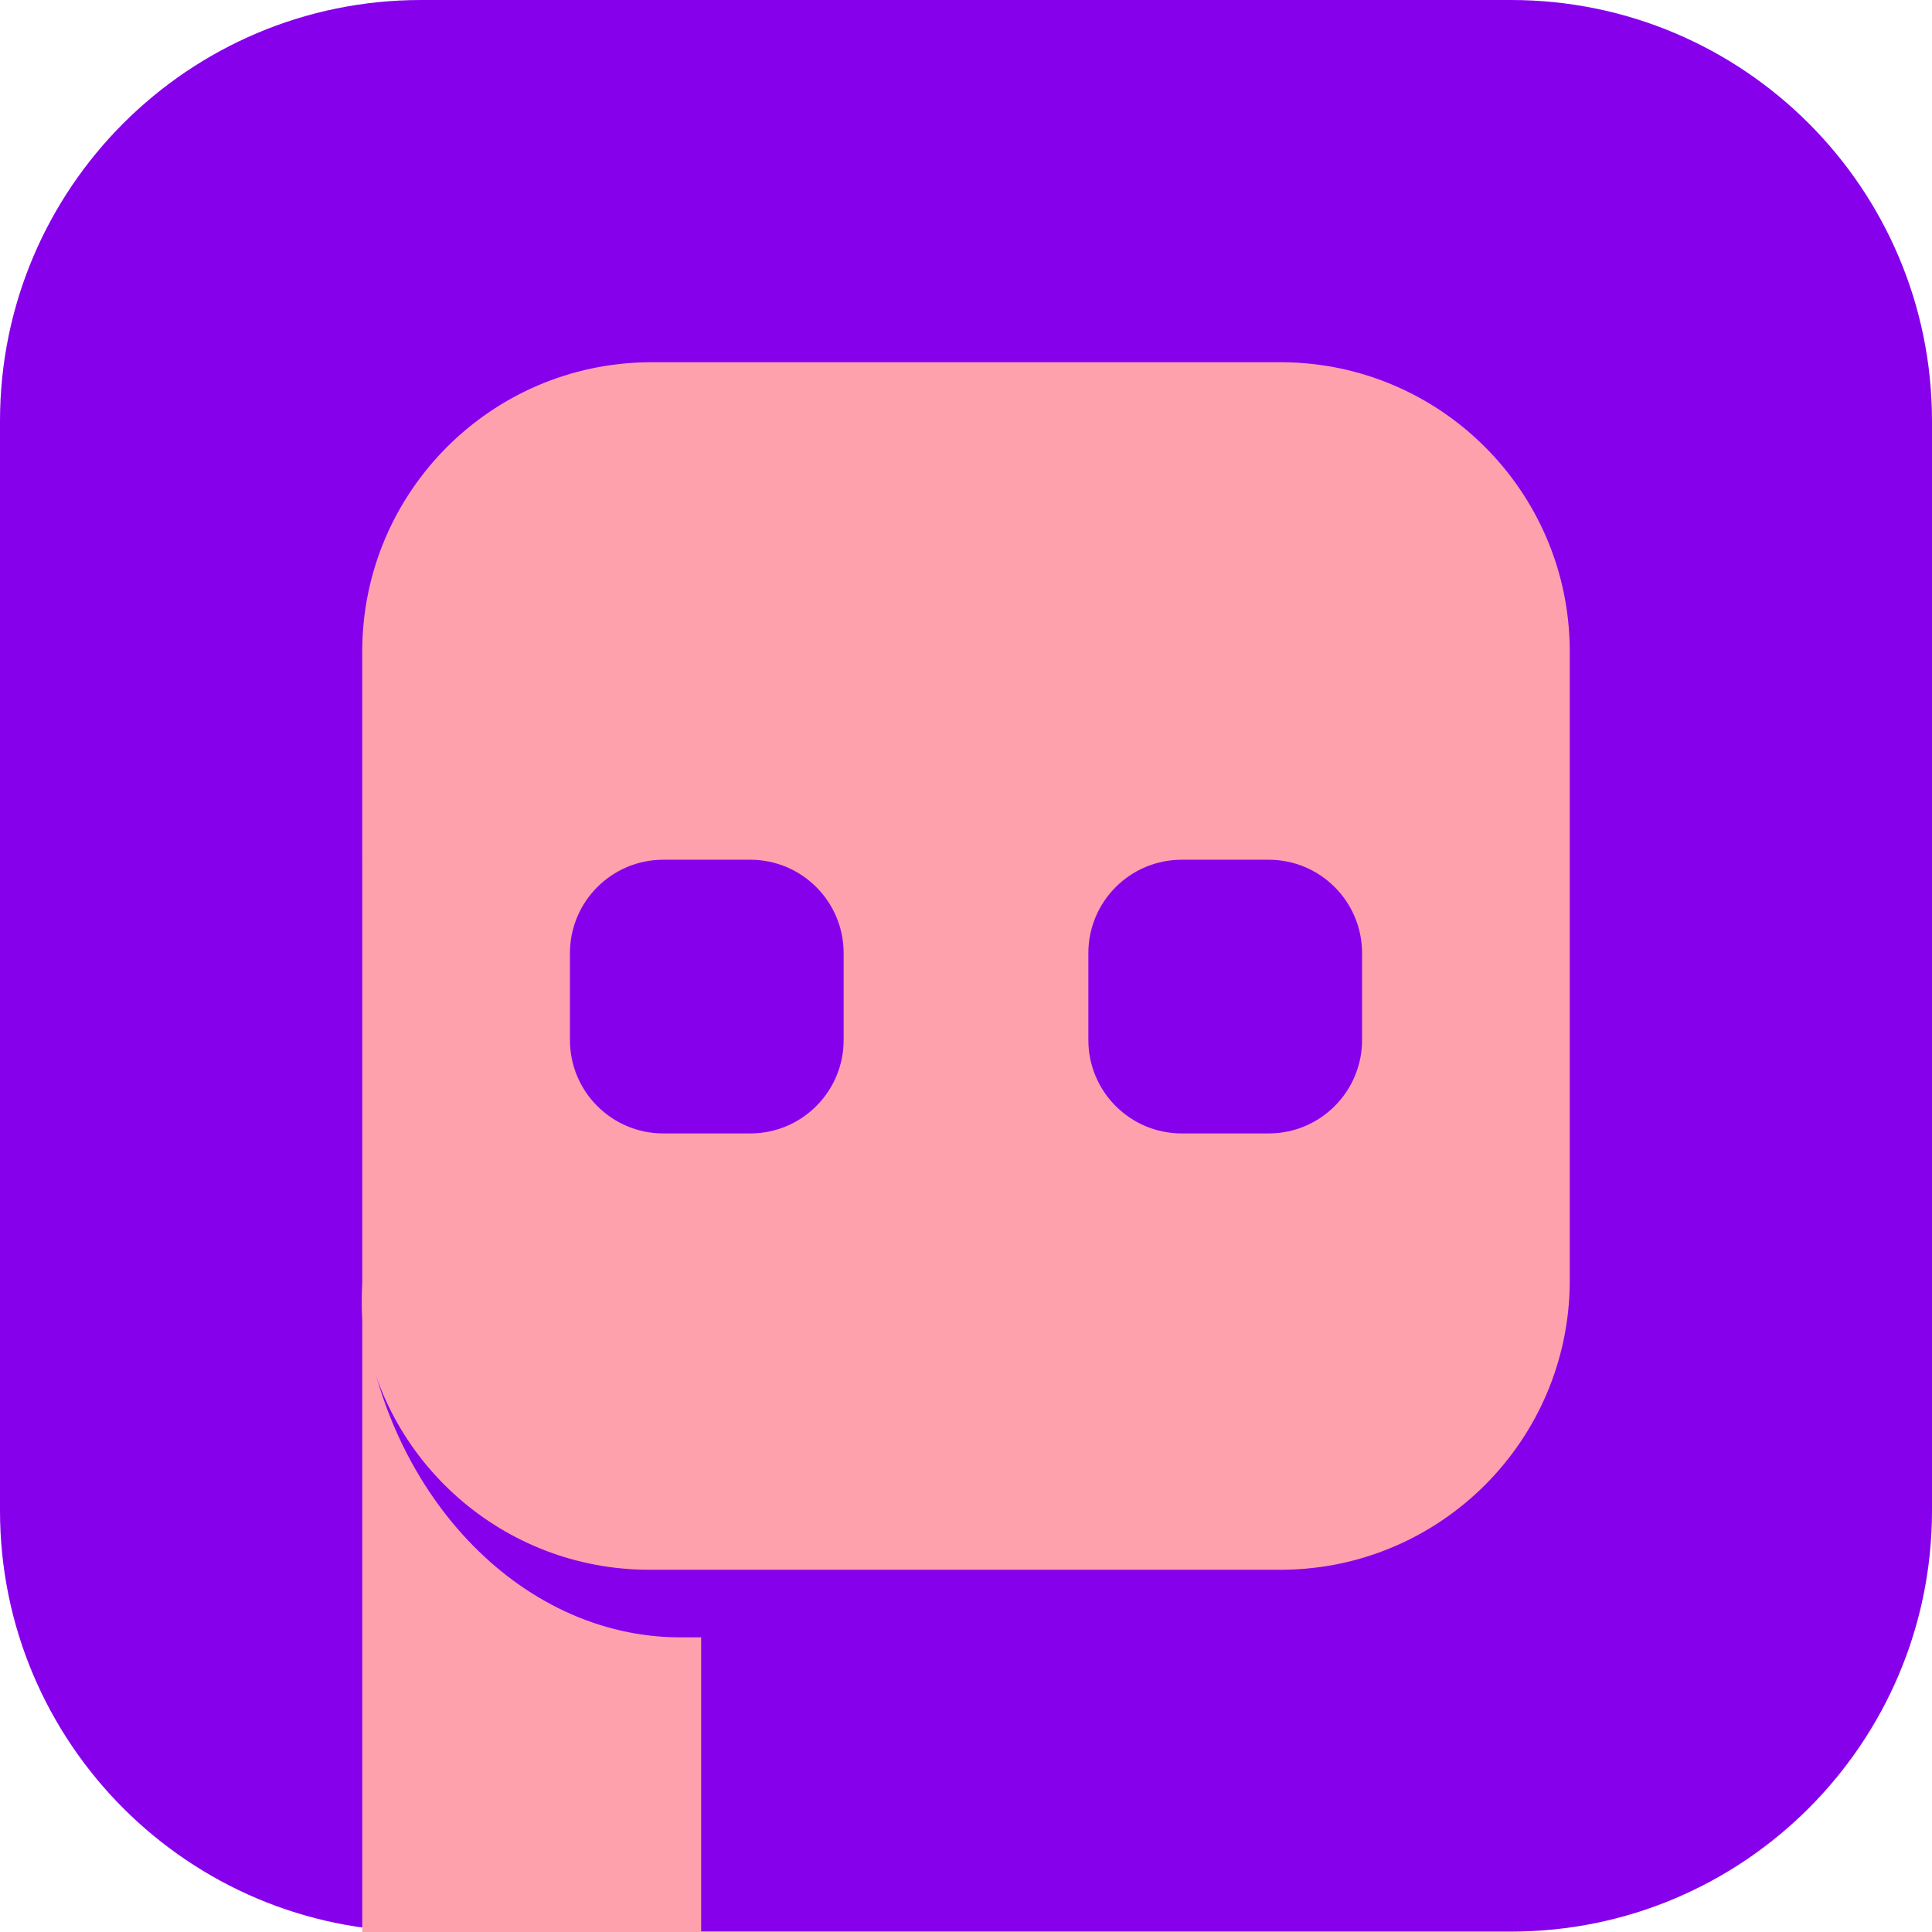
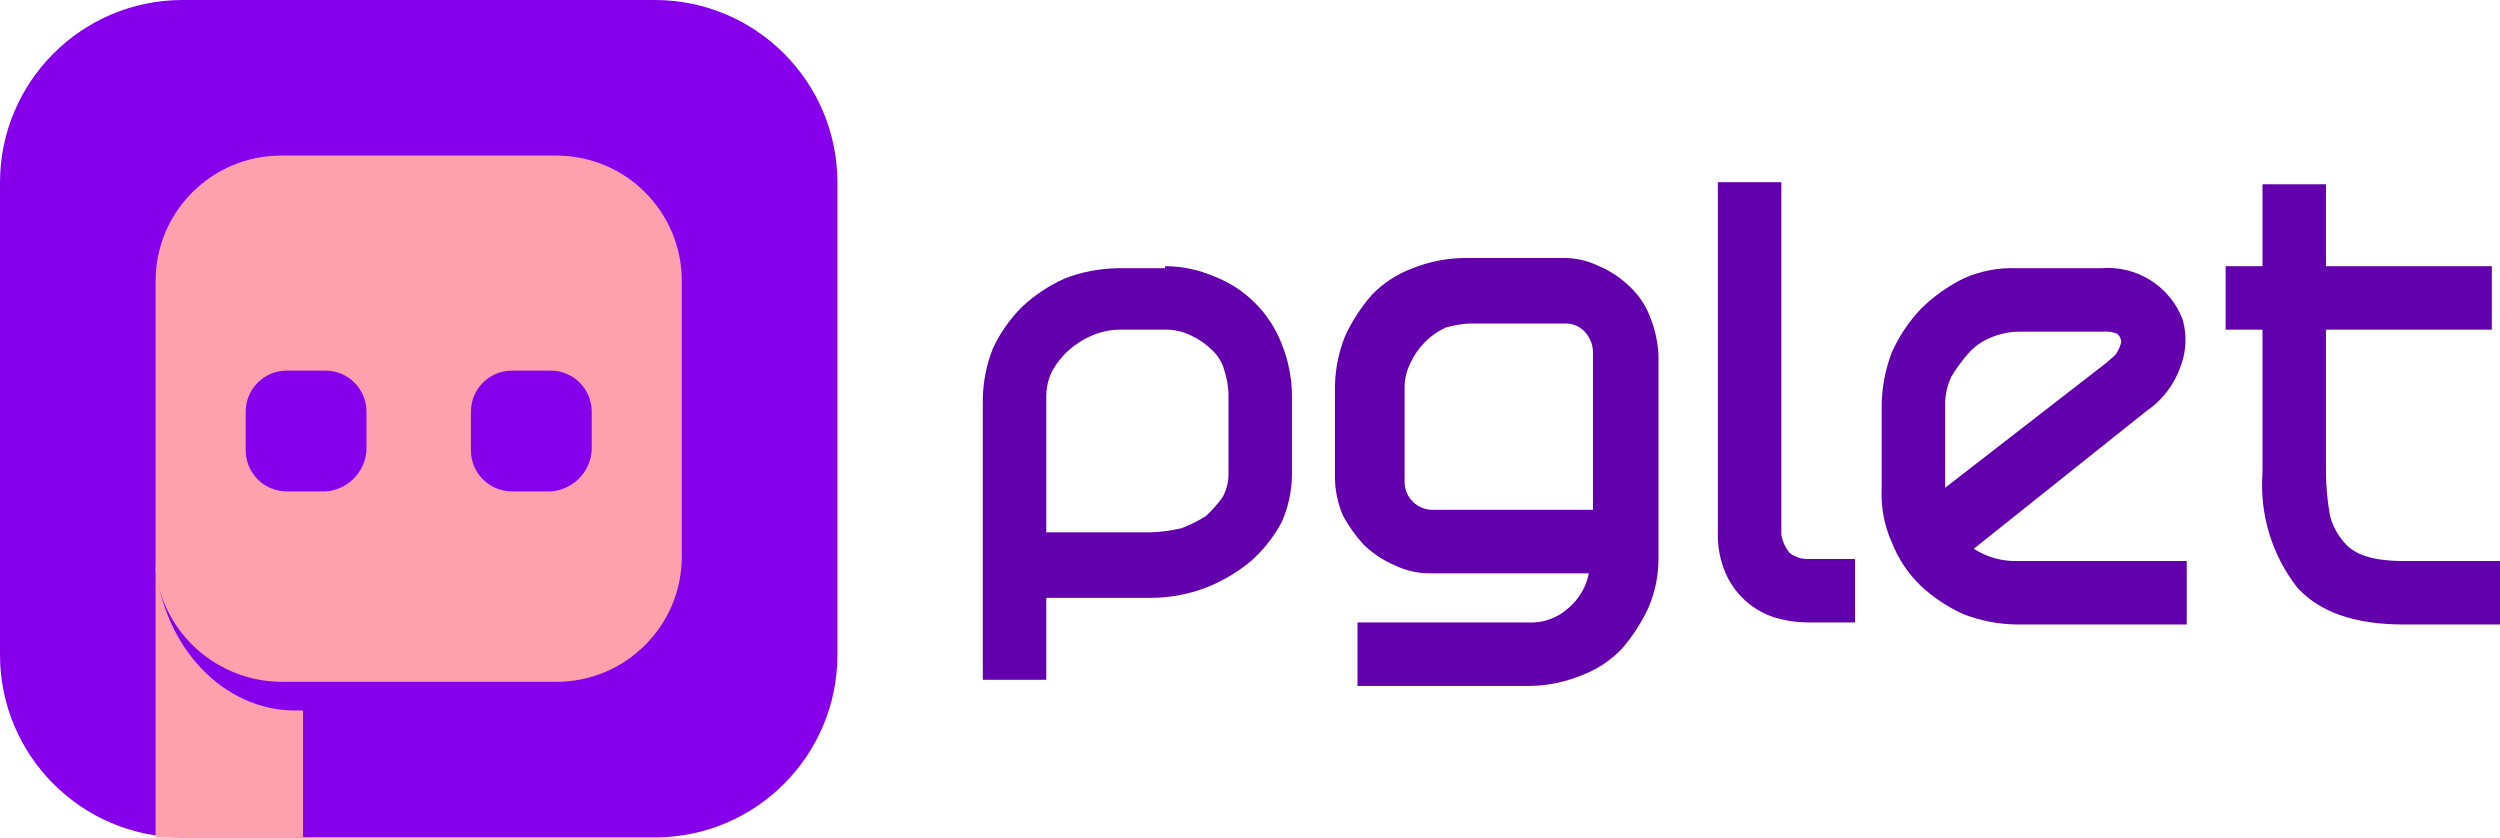
- <svg xmlns="http://www.w3.org/2000/svg" xml:space="preserve" width="295px" height="295px" version="1.1" shape-rendering="geometricPrecision" text-rendering="geometricPrecision" image-rendering="optimizeQuality" fill-rule="evenodd" clip-rule="evenodd" viewBox="0 0 1624.26 1624.26">
-   <g id="Layer_x0020_1">
-     <path fill="#8700EC" d="M353.96 0l916.35 0c195.45,0 353.95,158.5 353.95,353.96l0 916.01c0,195.45 -158.5,353.95 -353.95,353.95l-916.35 0c-195.45,0 -353.96,-158.5 -353.96,-353.95l0 -916.01c0,-195.46 158.51,-353.96 353.96,-353.96z" />
-     <path fill="#FFA0AD" d="M304.55 1095.7l0 528.56 284.92 0 0 -247.7 -17.26 0c-137.04,0 -251.08,-124.52 -267.66,-280.86z" />
-     <path fill="#FFA0AD" d="M1319.71 545.48c-1.27,-132.5 -108.43,-239.67 -240.94,-240.94l-533.29 0.01c-132.5,1.26 -239.66,108.43 -240.94,240.94l0.01 532.95c-0.25,4.88 -0.38,9.82 -0.38,14.72 0,4.9 0.13,9.84 0.37,14.71 15.79,121.04 118.86,211.69 240.94,211.84l533.3 0c132.64,-1.27 239.84,-108.61 240.94,-241.27l-0.01 -532.96z" />
-     <path fill="#8700EC" d="M557.66 722.79l73.1 0c43.34,0 78.5,35.16 78.5,78.51l0 73.1c0,43.34 -35.16,78.5 -78.5,78.5l-73.1 0c-43.34,0 -78.5,-35.16 -78.5,-78.5l0 -73.1c0,-43.35 35.16,-78.51 78.5,-78.51z" />
-     <path fill="#8700EC" d="M993.5 722.79l73.1 0c43.35,0 78.51,35.16 78.51,78.51l0 73.1c0,43.34 -35.16,78.5 -78.51,78.5l-73.1 0c-43.34,0 -78.5,-35.16 -78.5,-78.5l0 -73.1c0,-43.35 35.16,-78.51 78.5,-78.51z" />
+ <svg xmlns="http://www.w3.org/2000/svg" width="122.1" height="40.9" viewBox="0 0 122.1 40.9">
+   <g transform="translate(-80.7 -99.7)">
+     <path d="M112.7,140.6H89.6a8.92,8.92,0,0,1-8.9-8.9V108.6a8.92,8.92,0,0,1,8.9-8.9h23.1a8.92,8.92,0,0,1,8.9,8.9v23.1A8.92,8.92,0,0,1,112.7,140.6Z" fill="#8700ec" />
+     <path d="M88.3,127.3v13.3h7.2v-6.2h-.4C91.6,134.4,88.7,131.3,88.3,127.3Z" fill="#ffa0ad" />
+     <path d="M114,113.4a6.124,6.124,0,0,0-6.1-6.1H94.4a6.124,6.124,0,0,0-6.1,6.1v14.2a6.238,6.238,0,0,0,6.1,5.4h13.5a6.124,6.124,0,0,0,6.1-6.1Z" fill="#ffa0ad" />
+     <path d="M96.6,123.7H94.7a2.006,2.006,0,0,1-2-2v-1.9a2.006,2.006,0,0,1,2-2h1.9a2.006,2.006,0,0,1,2,2v1.9A2.149,2.149,0,0,1,96.6,123.7Z" fill="#8700ec" />
+     <path d="M107.6,123.7h-1.9a2.006,2.006,0,0,1-2-2v-1.9a2.006,2.006,0,0,1,2-2h1.9a2.006,2.006,0,0,1,2,2v1.9A2.149,2.149,0,0,1,107.6,123.7Z" fill="#8700ec" />
+     <path d="M137.6,112.7a6.042,6.042,0,0,1,2.4.5,5.748,5.748,0,0,1,3.3,3.3,6.963,6.963,0,0,1,.5,2.5v3.9a5.932,5.932,0,0,1-.5,2.3,7.005,7.005,0,0,1-1.5,1.9,7.994,7.994,0,0,1-2.2,1.3,7.635,7.635,0,0,1-2.7.5h-5.1v4h-3.1V119.2a6.963,6.963,0,0,1,.5-2.5,7.183,7.183,0,0,1,1.4-2,7.706,7.706,0,0,1,2.1-1.4,7.511,7.511,0,0,1,2.6-.5h2.3Zm3.1,6.2a4.253,4.253,0,0,0-.2-1.1,2.075,2.075,0,0,0-.6-1,3.592,3.592,0,0,0-1-.7,2.768,2.768,0,0,0-1.3-.3h-2.2a3.529,3.529,0,0,0-1.4.3,4.13,4.13,0,0,0-1.1.7,3.915,3.915,0,0,0-.8,1,2.768,2.768,0,0,0-.3,1.3v6.6h5.1a7.719,7.719,0,0,0,1.5-.2,6.658,6.658,0,0,0,1.2-.6,6.469,6.469,0,0,0,.8-.9,2.279,2.279,0,0,0,.3-1.1Z" fill="#6300ae" />
+     <path d="M157,112.3a3.922,3.922,0,0,1,1.8.4,4.923,4.923,0,0,1,1.5,1,3.956,3.956,0,0,1,1,1.5,5.84,5.84,0,0,1,.4,1.8v10a6.042,6.042,0,0,1-.5,2.4,8.578,8.578,0,0,1-1.3,2,5.328,5.328,0,0,1-2,1.3,6.874,6.874,0,0,1-2.4.5H147v-3.1h8.3a2.724,2.724,0,0,0,2-.7,2.989,2.989,0,0,0,1-1.7h-7.7a3.922,3.922,0,0,1-1.8-.4,4.923,4.923,0,0,1-1.5-1,7.1,7.1,0,0,1-1-1.4,4.776,4.776,0,0,1-.4-1.8v-4.6a6.874,6.874,0,0,1,.5-2.4,8.578,8.578,0,0,1,1.3-2,5.328,5.328,0,0,1,2-1.3,6.963,6.963,0,0,1,2.5-.5Zm1.5,4.7a1.5,1.5,0,0,0-.4-1.1,1.284,1.284,0,0,0-1-.4h-4.6a5.019,5.019,0,0,0-1.2.2,3.512,3.512,0,0,0-1.7,1.7,2.663,2.663,0,0,0-.3,1.2v4.6a1.367,1.367,0,0,0,1.4,1.4h7.8Z" fill="#6300ae" />
+     <path d="M168.1,126.7a1.4,1.4,0,0,0,.9.3h2.3v3.1H169a5.663,5.663,0,0,1-1.8-.3,3.917,3.917,0,0,1-2.3-2.3,4.671,4.671,0,0,1-.3-1.7V108.6h3.1v17.2A1.884,1.884,0,0,0,168.1,126.7Z" fill="#6300ae" />
+     <path d="M177.1,126.5a3.7,3.7,0,0,0,2.1.6h8.3v3.1h-8.3a7.512,7.512,0,0,1-2.6-.5,7.706,7.706,0,0,1-2.1-1.4,5.956,5.956,0,0,1-1.4-2.1,5.753,5.753,0,0,1-.5-2.6v-4.1a7.511,7.511,0,0,1,.5-2.6,7.706,7.706,0,0,1,1.4-2.1,8.008,8.008,0,0,1,2.1-1.5,5.753,5.753,0,0,1,2.6-.5h4.1a3.914,3.914,0,0,1,4,2.5,3.655,3.655,0,0,1-.1,2.3,4.415,4.415,0,0,1-1.7,2.2Zm-1.5-2.9,8-6.2c.2-.2.4-.3.5-.5a1.689,1.689,0,0,0,.2-.5.52.52,0,0,0-.2-.4,1.483,1.483,0,0,0-.7-.1h-4.1a3.529,3.529,0,0,0-1.4.3,2.836,2.836,0,0,0-1.1.8,7.632,7.632,0,0,0-.8,1.1,3.194,3.194,0,0,0-.3,1.4v4.1Z" fill="#6300ae" />
+     <path d="M195.2,126.2c.5.6,1.4.9,2.9.9h4.7v3.1h-4.7c-2.4,0-4.1-.6-5.2-1.8a8.146,8.146,0,0,1-1.7-5.6v-7h-1.8v-3.1h1.8v-4h3.1v4h8.1v3.1h-8.1v7a12.483,12.483,0,0,0,.2,2.1,3.161,3.161,0,0,0,.7,1.3Z" fill="#6300ae" />
  </g>
</svg>
